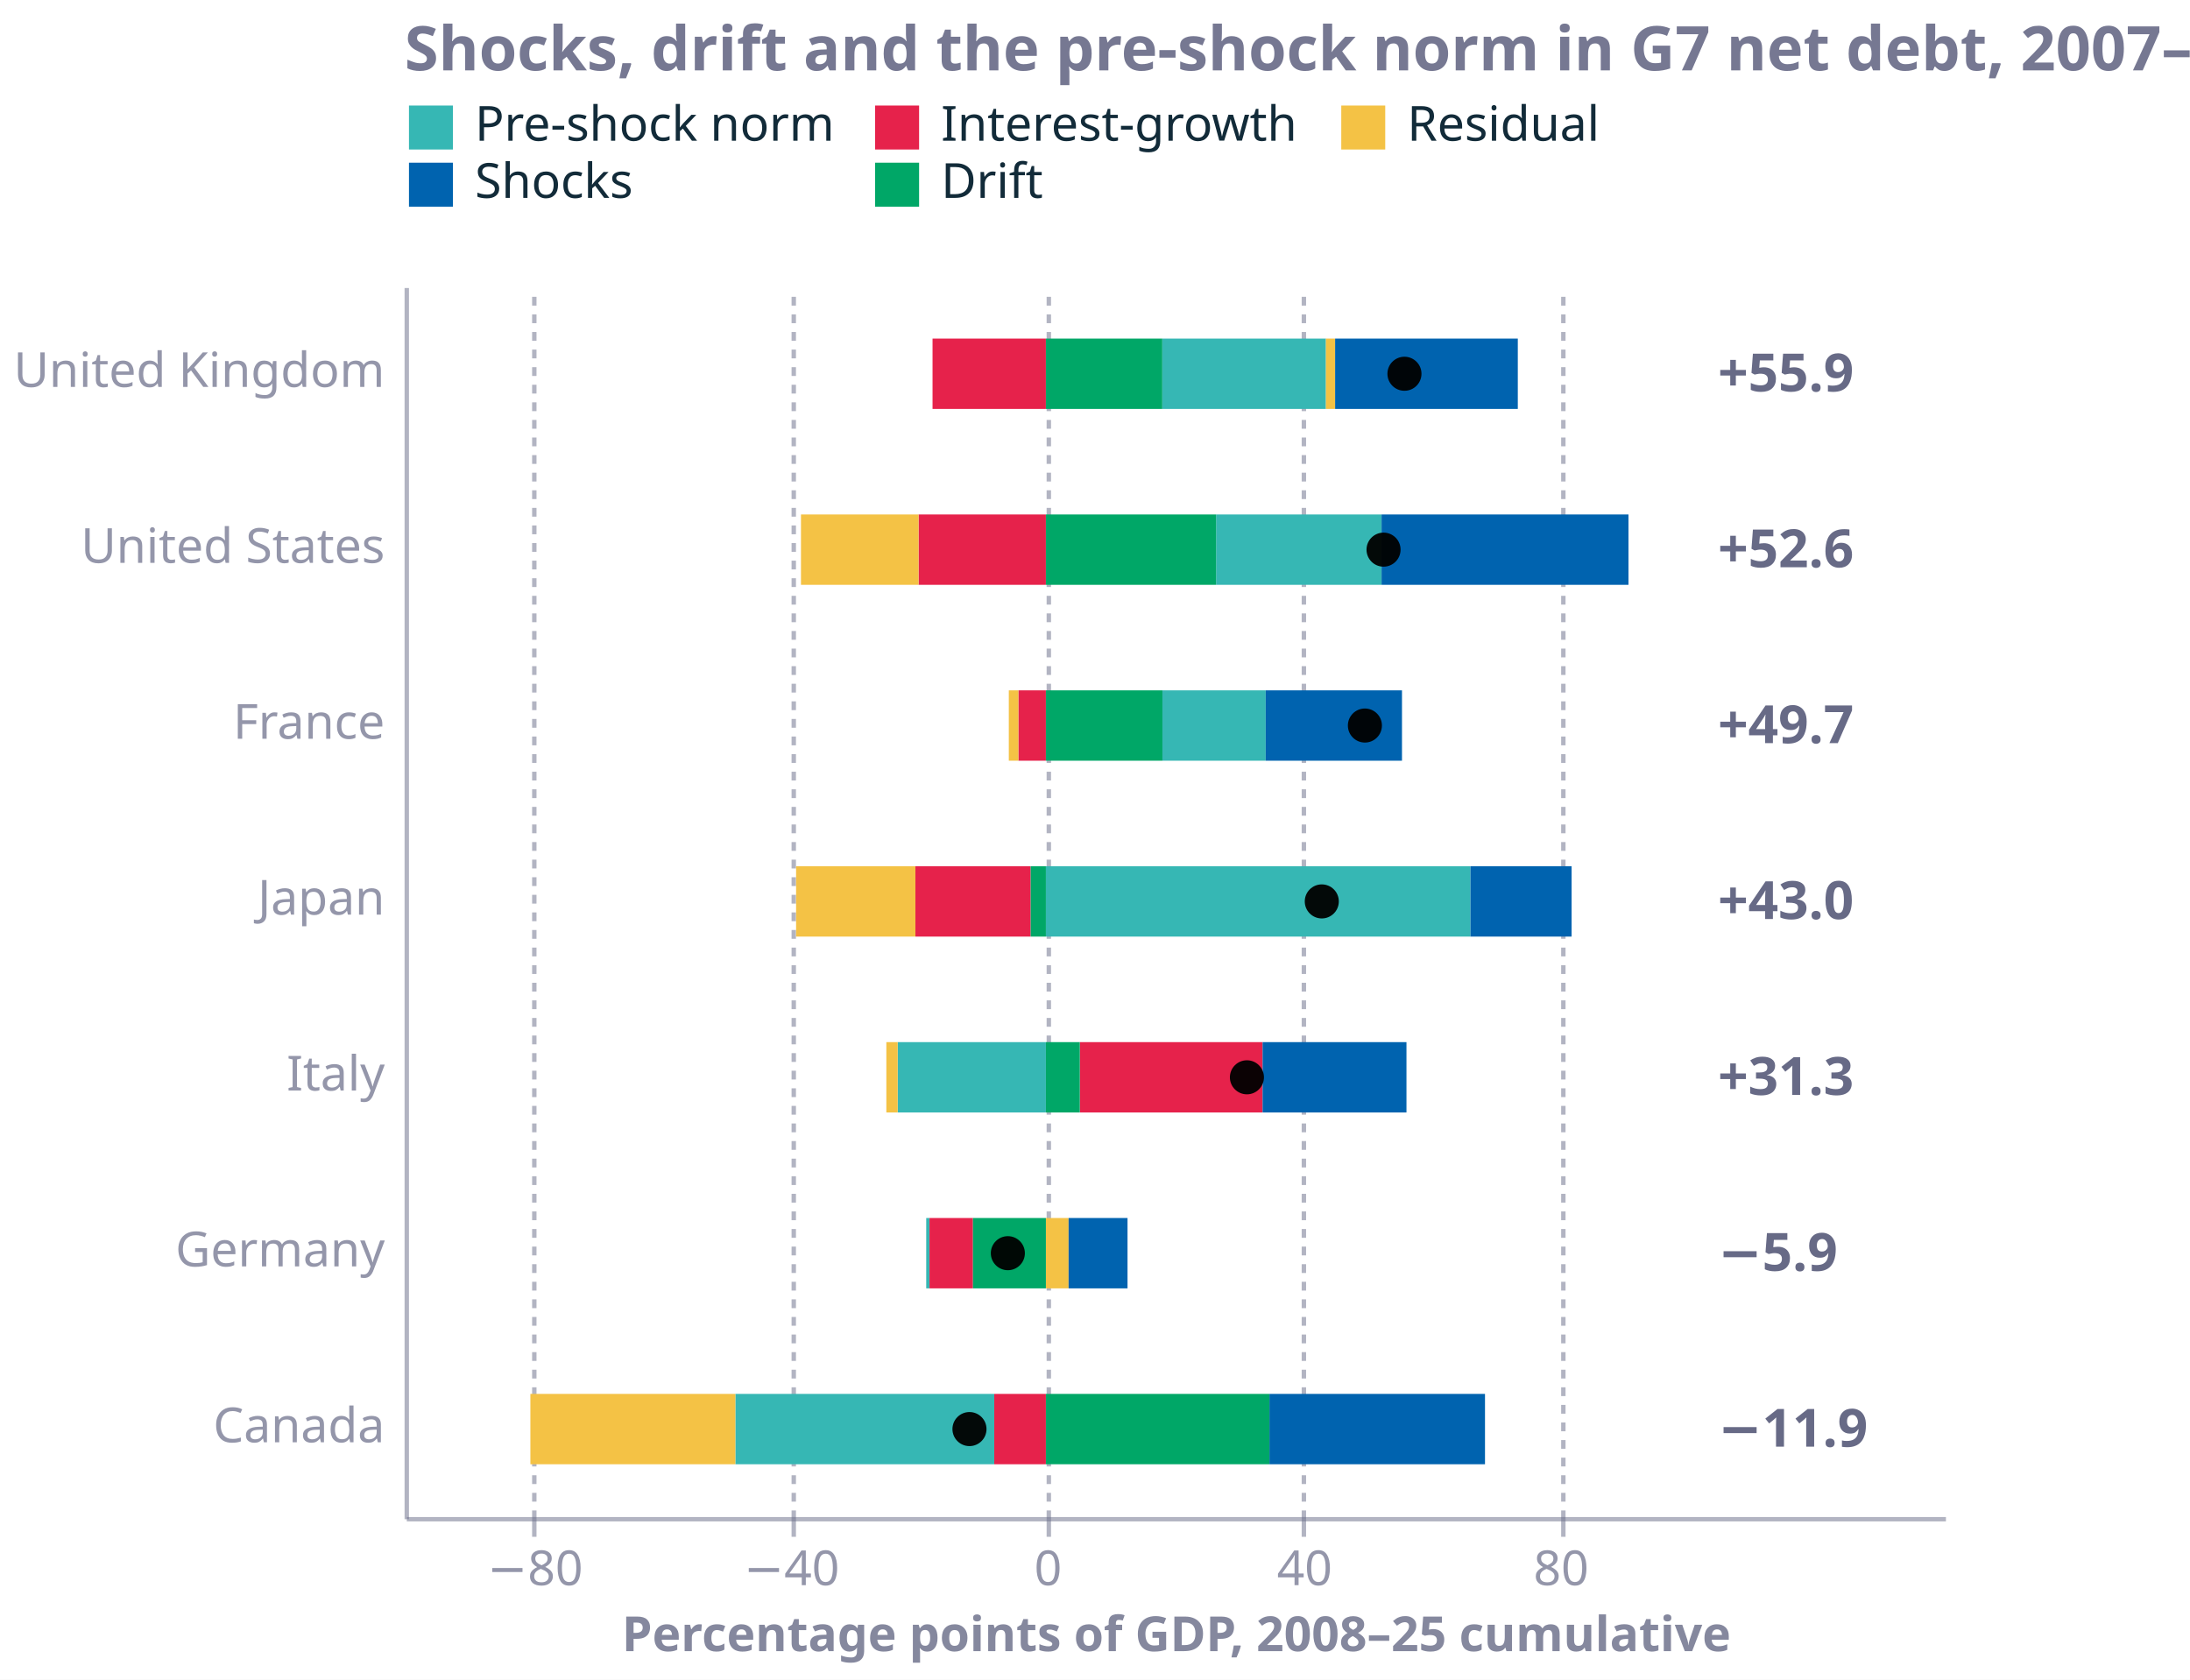
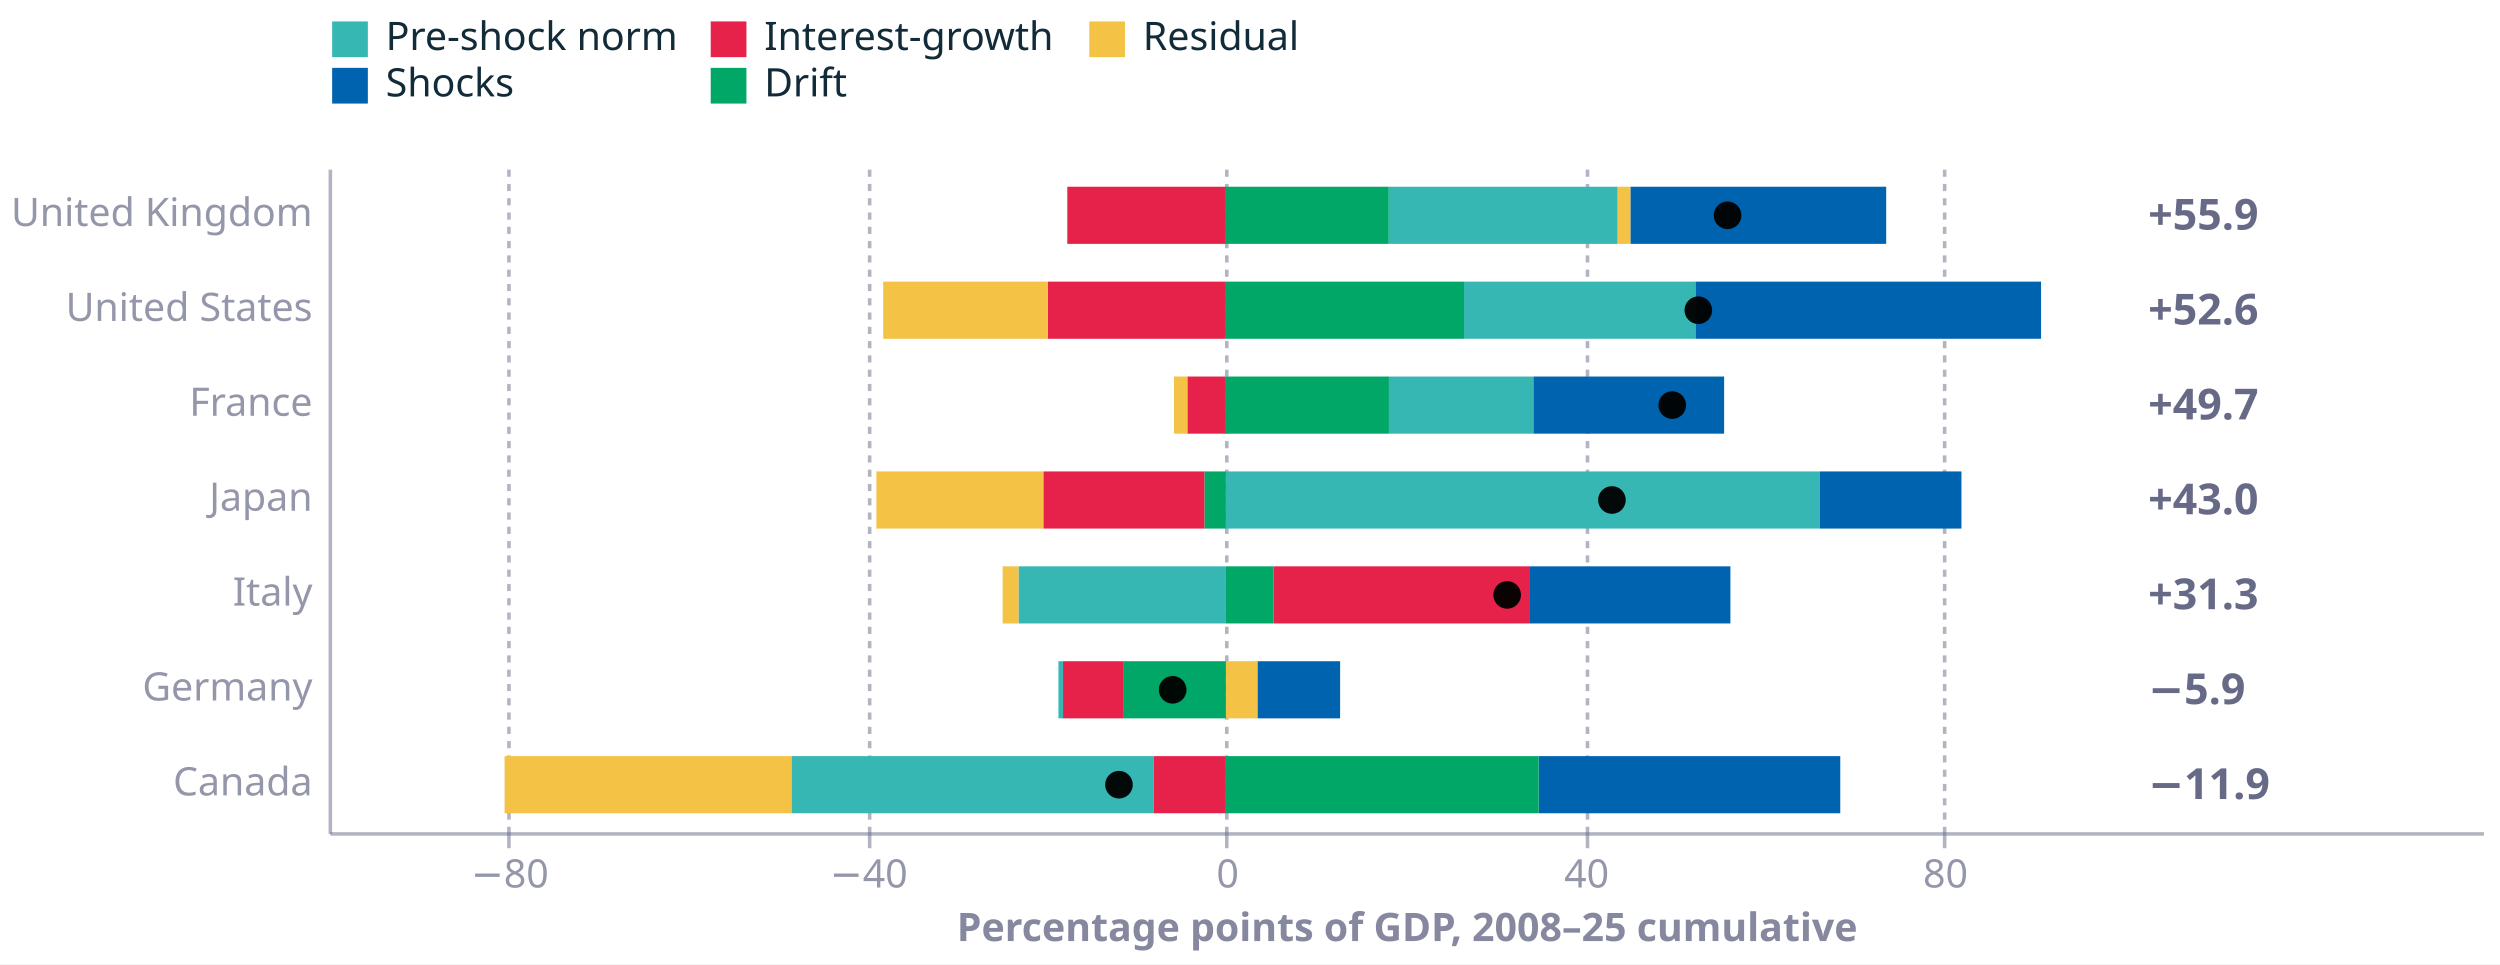
- <svg xmlns="http://www.w3.org/2000/svg" version="1.1" class="marks" width="498" height="382" viewBox="0 0 498 382">
-   <rect width="498" height="382" fill="white" />
-   <g fill="none" stroke-miterlimit="10" transform="translate(92,65)">
+ <svg xmlns="http://www.w3.org/2000/svg" version="1.1" class="marks" width="700" height="270" viewBox="0 0 700 270">
+   <rect width="700" height="270" fill="white" />
+   <g fill="none" stroke-miterlimit="10" transform="translate(92,47)">
    <g class="mark-group role-frame root" role="graphics-object" aria-roledescription="group mark container">
      <g transform="translate(0,0)">
-         <path class="background" aria-hidden="true" d="M0,0h350v280h-350Z" />
+         <path class="background" aria-hidden="true" d="M0,0h603v186h-603Z" />
        <g>
          <g class="mark-group role-axis" aria-hidden="true">
-             <g transform="translate(0.5,280.5)">
+             <g transform="translate(0.5,186.5)">
              <path class="background" aria-hidden="true" d="M0,0h0v0h0Z" pointer-events="none" />
              <g>
                <g class="mark-rule role-axis-grid" pointer-events="none">
-                   <line transform="translate(29,0)" x2="0" y2="-280" stroke="#676A86" stroke-opacity="0.5" stroke-width="1" stroke-dasharray="2,2" opacity="1" />
-                   <line transform="translate(88,0)" x2="0" y2="-280" stroke="#676A86" stroke-opacity="0.5" stroke-width="1" stroke-dasharray="2,2" opacity="1" />
-                   <line transform="translate(146,0)" x2="0" y2="-280" stroke="#676A86" stroke-opacity="0.5" stroke-width="1" stroke-dasharray="2,2" opacity="1" />
-                   <line transform="translate(204,0)" x2="0" y2="-280" stroke="#676A86" stroke-opacity="0.5" stroke-width="1" stroke-dasharray="2,2" opacity="1" />
-                   <line transform="translate(263,0)" x2="0" y2="-280" stroke="#676A86" stroke-opacity="0.5" stroke-width="1" stroke-dasharray="2,2" opacity="1" />
+                   <line transform="translate(50,0)" x2="0" y2="-186" stroke="#676A86" stroke-opacity="0.5" stroke-width="1" stroke-dasharray="2,2" opacity="1" />
+                   <line transform="translate(151,0)" x2="0" y2="-186" stroke="#676A86" stroke-opacity="0.5" stroke-width="1" stroke-dasharray="2,2" opacity="1" />
+                   <line transform="translate(251,0)" x2="0" y2="-186" stroke="#676A86" stroke-opacity="0.5" stroke-width="1" stroke-dasharray="2,2" opacity="1" />
+                   <line transform="translate(352,0)" x2="0" y2="-186" stroke="#676A86" stroke-opacity="0.5" stroke-width="1" stroke-dasharray="2,2" opacity="1" />
+                   <line transform="translate(452,0)" x2="0" y2="-186" stroke="#676A86" stroke-opacity="0.5" stroke-width="1" stroke-dasharray="2,2" opacity="1" />
                </g>
              </g>
              <path class="foreground" aria-hidden="true" d="" pointer-events="none" display="none" />
            </g>
          </g>
          <g class="mark-group role-axis" role="graphics-symbol" aria-roledescription="axis" aria-label="X-axis titled 'Percentage points of GDP, 2008–25 cumulative' for a linear scale with values from −100 to 140">
-             <g transform="translate(0.5,280.5)">
+             <g transform="translate(0.5,186.5)">
              <path class="background" aria-hidden="true" d="M0,0h0v0h0Z" pointer-events="none" />
              <g>
                <g class="mark-rule role-axis-tick" pointer-events="none">
-                   <line transform="translate(29,0)" x2="0" y2="4" stroke="#676A86" stroke-opacity="0.5" stroke-width="1" opacity="1" />
-                   <line transform="translate(88,0)" x2="0" y2="4" stroke="#676A86" stroke-opacity="0.5" stroke-width="1" opacity="1" />
-                   <line transform="translate(146,0)" x2="0" y2="4" stroke="#676A86" stroke-opacity="0.5" stroke-width="1" opacity="1" />
-                   <line transform="translate(204,0)" x2="0" y2="4" stroke="#676A86" stroke-opacity="0.5" stroke-width="1" opacity="1" />
-                   <line transform="translate(263,0)" x2="0" y2="4" stroke="#676A86" stroke-opacity="0.5" stroke-width="1" opacity="1" />
+                   <line transform="translate(50,0)" x2="0" y2="4" stroke="#676A86" stroke-opacity="0.5" stroke-width="1" opacity="1" />
+                   <line transform="translate(151,0)" x2="0" y2="4" stroke="#676A86" stroke-opacity="0.5" stroke-width="1" opacity="1" />
+                   <line transform="translate(251,0)" x2="0" y2="4" stroke="#676A86" stroke-opacity="0.5" stroke-width="1" opacity="1" />
+                   <line transform="translate(352,0)" x2="0" y2="4" stroke="#676A86" stroke-opacity="0.5" stroke-width="1" opacity="1" />
+                   <line transform="translate(452,0)" x2="0" y2="4" stroke="#676A86" stroke-opacity="0.5" stroke-width="1" opacity="1" />
                </g>
                <g class="mark-text role-axis-label" pointer-events="none">
-                   <text text-anchor="middle" transform="translate(29.16667,15)" font-family="Circular Std" font-size="11px" fill="#676A86" fill-opacity="0.7" opacity="1">−80</text>
-                   <text text-anchor="middle" transform="translate(87.5,15)" font-family="Circular Std" font-size="11px" fill="#676A86" fill-opacity="0.7" opacity="1">−40</text>
-                   <text text-anchor="middle" transform="translate(145.8333,15)" font-family="Circular Std" font-size="11px" fill="#676A86" fill-opacity="0.7" opacity="1">0</text>
-                   <text text-anchor="middle" transform="translate(204.1667,15)" font-family="Circular Std" font-size="11px" fill="#676A86" fill-opacity="0.7" opacity="1">40</text>
-                   <text text-anchor="middle" transform="translate(262.5,15)" font-family="Circular Std" font-size="11px" fill="#676A86" fill-opacity="0.7" opacity="1">80</text>
+                   <text text-anchor="middle" transform="translate(50.25,15)" font-family="Circular Std" font-size="11px" fill="#676A86" fill-opacity="0.7" opacity="1">−80</text>
+                   <text text-anchor="middle" transform="translate(150.75,15)" font-family="Circular Std" font-size="11px" fill="#676A86" fill-opacity="0.7" opacity="1">−40</text>
+                   <text text-anchor="middle" transform="translate(251.25,15)" font-family="Circular Std" font-size="11px" fill="#676A86" fill-opacity="0.7" opacity="1">0</text>
+                   <text text-anchor="middle" transform="translate(351.75,15)" font-family="Circular Std" font-size="11px" fill="#676A86" fill-opacity="0.7" opacity="1">40</text>
+                   <text text-anchor="middle" transform="translate(452.25,15)" font-family="Circular Std" font-size="11px" fill="#676A86" fill-opacity="0.7" opacity="1">80</text>
                </g>
                <g class="mark-rule role-axis-domain" pointer-events="none">
-                   <line transform="translate(0,0)" x2="350" y2="0" stroke="#676A86" stroke-opacity="0.5" stroke-width="1" opacity="1" />
+                   <line transform="translate(0,0)" x2="603" y2="0" stroke="#676A86" stroke-opacity="0.5" stroke-width="1" opacity="1" />
                </g>
                <g class="mark-text role-axis-title" pointer-events="none">
-                   <text text-anchor="middle" transform="translate(175,30)" font-family="Circular Std" font-size="11px" font-weight="bold" fill="#676A86" fill-opacity="0.8" opacity="1">Percentage points of GDP, 2008–25 cumulative</text>
+                   <text text-anchor="middle" transform="translate(301.5,30)" font-family="Circular Std" font-size="11px" font-weight="bold" fill="#676A86" fill-opacity="0.8" opacity="1">Percentage points of GDP, 2008–25 cumulative</text>
                </g>
              </g>
              <path class="foreground" aria-hidden="true" d="" pointer-events="none" display="none" />
            </g>
          </g>
          <g class="mark-group role-axis" role="graphics-symbol" aria-roledescription="axis" aria-label="Y-axis for a discrete scale with 7 values: United Kingdom, United States, France, Japan, Italy, Germany, Canada">
            <g transform="translate(0.5,0.5)">
              <path class="background" aria-hidden="true" d="M0,0h0v0h0Z" pointer-events="none" />
              <g>
                <g class="mark-text role-axis-label" pointer-events="none">
-                   <text text-anchor="end" transform="translate(-5,22.5)" font-family="Circular Std" font-size="11px" fill="#676A86" fill-opacity="0.7" opacity="1">United Kingdom</text>
-                   <text text-anchor="end" transform="translate(-5,62.5)" font-family="Circular Std" font-size="11px" fill="#676A86" fill-opacity="0.7" opacity="1">United States</text>
-                   <text text-anchor="end" transform="translate(-5,102.5)" font-family="Circular Std" font-size="11px" fill="#676A86" fill-opacity="0.7" opacity="1">France</text>
-                   <text text-anchor="end" transform="translate(-5,142.5)" font-family="Circular Std" font-size="11px" fill="#676A86" fill-opacity="0.7" opacity="1">Japan</text>
-                   <text text-anchor="end" transform="translate(-5,182.5)" font-family="Circular Std" font-size="11px" fill="#676A86" fill-opacity="0.7" opacity="1">Italy</text>
-                   <text text-anchor="end" transform="translate(-5,222.5)" font-family="Circular Std" font-size="11px" fill="#676A86" fill-opacity="0.7" opacity="1">Germany</text>
-                   <text text-anchor="end" transform="translate(-5,262.5)" font-family="Circular Std" font-size="11px" fill="#676A86" fill-opacity="0.7" opacity="1">Canada</text>
+                   <text text-anchor="end" transform="translate(-5,15.78571)" font-family="Circular Std" font-size="11px" fill="#676A86" fill-opacity="0.7" opacity="1">United Kingdom</text>
+                   <text text-anchor="end" transform="translate(-5,42.35714)" font-family="Circular Std" font-size="11px" fill="#676A86" fill-opacity="0.7" opacity="1">United States</text>
+                   <text text-anchor="end" transform="translate(-5,68.92857)" font-family="Circular Std" font-size="11px" fill="#676A86" fill-opacity="0.7" opacity="1">France</text>
+                   <text text-anchor="end" transform="translate(-5,95.5)" font-family="Circular Std" font-size="11px" fill="#676A86" fill-opacity="0.7" opacity="1">Japan</text>
+                   <text text-anchor="end" transform="translate(-5,122.0714)" font-family="Circular Std" font-size="11px" fill="#676A86" fill-opacity="0.7" opacity="1">Italy</text>
+                   <text text-anchor="end" transform="translate(-5,148.6429)" font-family="Circular Std" font-size="11px" fill="#676A86" fill-opacity="0.7" opacity="1">Germany</text>
+                   <text text-anchor="end" transform="translate(-5,175.2143)" font-family="Circular Std" font-size="11px" fill="#676A86" fill-opacity="0.7" opacity="1">Canada</text>
                </g>
                <g class="mark-rule role-axis-domain" pointer-events="none">
-                   <line transform="translate(0,0)" x2="0" y2="280" stroke="#676A86" stroke-opacity="0.5" stroke-width="1" opacity="1" />
+                   <line transform="translate(0,0)" x2="0" y2="186" stroke="#676A86" stroke-opacity="0.5" stroke-width="1" opacity="1" />
                </g>
              </g>
              <path class="foreground" aria-hidden="true" d="" pointer-events="none" display="none" />
            </g>
          </g>
          <g class="mark-rect role-mark layer_0_marks" role="graphics-object" aria-roledescription="rect mark container">
-             <path aria-label="Percentage points of GDP, 2008–25 cumulative: −40.3704; country: Canada; driver: Pre-shock norm" role="graphics-symbol" aria-roledescription="bar" d="M75.217,252h58.873v16h-58.873Z" fill="#36B7B4" />
-             <path aria-label="Percentage points of GDP, 2008–25 cumulative: 16.1064; country: France; driver: Pre-shock norm" role="graphics-symbol" aria-roledescription="bar" d="M172.332,92h23.488v16h-23.488Z" fill="#36B7B4" />
-             <path aria-label="Percentage points of GDP, 2008–25 cumulative: −0.5112; country: Germany; driver: Pre-shock norm" role="graphics-symbol" aria-roledescription="bar" d="M118.619,212h0.745v16h-0.745Z" fill="#36B7B4" />
-             <path aria-label="Percentage points of GDP, 2008–25 cumulative: −23.112; country: Italy; driver: Pre-shock norm" role="graphics-symbol" aria-roledescription="bar" d="M112.128,172h33.705v16h-33.705Z" fill="#36B7B4" />
-             <path aria-label="Percentage points of GDP, 2008–25 cumulative: 66.204; country: Japan; driver: Pre-shock norm" role="graphics-symbol" aria-roledescription="bar" d="M145.833,132h96.547v16h-96.547Z" fill="#36B7B4" />
-             <path aria-label="Percentage points of GDP, 2008–25 cumulative: 25.5168; country: United Kingdom; driver: Pre-shock norm" role="graphics-symbol" aria-roledescription="bar" d="M172.299,12h37.212v16h-37.212Z" fill="#36B7B4" />
-             <path aria-label="Percentage points of GDP, 2008–25 cumulative: 25.8048; country: United States; driver: Pre-shock norm" role="graphics-symbol" aria-roledescription="bar" d="M184.533,52h37.632v16h-37.632Z" fill="#36B7B4" />
-             <path aria-label="Percentage points of GDP, 2008–25 cumulative: −8.05195648384; country: Canada; driver: Interest-growth" role="graphics-symbol" aria-roledescription="bar" d="M134.091,252h11.742v16h-11.742Z" fill="#E6224B" />
-             <path aria-label="Percentage points of GDP, 2008–25 cumulative: −4.29372681585; country: France; driver: Interest-growth" role="graphics-symbol" aria-roledescription="bar" d="M139.572,92h6.262v16h-6.262Z" fill="#E6224B" />
-             <path aria-label="Percentage points of GDP, 2008–25 cumulative: −6.77880850905; country: Germany; driver: Interest-growth" role="graphics-symbol" aria-roledescription="bar" d="M119.365,212h9.886v16h-9.886Z" fill="#E6224B" />
-             <path aria-label="Percentage points of GDP, 2008–25 cumulative: 28.5063942882; country: Italy; driver: Interest-growth" role="graphics-symbol" aria-roledescription="bar" d="M153.544,172h41.572v16h-41.572Z" fill="#E6224B" />
-             <path aria-label="Percentage points of GDP, 2008–25 cumulative: −17.974579339; country: Japan; driver: Interest-growth" role="graphics-symbol" aria-roledescription="bar" d="M116.164,132h26.213v16h-26.213Z" fill="#E6224B" />
-             <path aria-label="Percentage points of GDP, 2008–25 cumulative: −17.674859491; country: United Kingdom; driver: Interest-growth" role="graphics-symbol" aria-roledescription="bar" d="M120.057,12h25.776v16h-25.776Z" fill="#E6224B" />
-             <path aria-label="Percentage points of GDP, 2008–25 cumulative: −19.8544005963; country: United States; driver: Interest-growth" role="graphics-symbol" aria-roledescription="bar" d="M116.879,52h28.954v16h-28.954Z" fill="#E6224B" />
-             <path aria-label="Percentage points of GDP, 2008–25 cumulative: −31.9620435162; country: Canada; driver: Residual" role="graphics-symbol" aria-roledescription="bar" d="M28.606,252h46.611v16h-46.611Z" fill="#F4C245" />
-             <path aria-label="Percentage points of GDP, 2008–25 cumulative: −1.48827318415; country: France; driver: Residual" role="graphics-symbol" aria-roledescription="bar" d="M137.401,92h2.17v16h-2.17Z" fill="#F4C245" />
-             <path aria-label="Percentage points of GDP, 2008–25 cumulative: 3.54180850905; country: Germany; driver: Residual" role="graphics-symbol" aria-roledescription="bar" d="M145.833,212h5.165v16h-5.165Z" fill="#F4C245" />
-             <path aria-label="Percentage points of GDP, 2008–25 cumulative: −1.7663942882; country: Italy; driver: Residual" role="graphics-symbol" aria-roledescription="bar" d="M109.552,172h2.576v16h-2.576Z" fill="#F4C245" />
-             <path aria-label="Percentage points of GDP, 2008–25 cumulative: −18.607420661; country: Japan; driver: Residual" role="graphics-symbol" aria-roledescription="bar" d="M89.028,132h27.136v16h-27.136Z" fill="#F4C245" />
-             <path aria-label="Percentage points of GDP, 2008–25 cumulative: 1.43485949097; country: United Kingdom; driver: Residual" role="graphics-symbol" aria-roledescription="bar" d="M209.511,12h2.093v16h-2.093Z" fill="#F4C245" />
-             <path aria-label="Percentage points of GDP, 2008–25 cumulative: −18.3375994037; country: United States; driver: Residual" role="graphics-symbol" aria-roledescription="bar" d="M90.137,52h26.742v16h-26.742Z" fill="#F4C245" />
-             <path aria-label="Percentage points of GDP, 2008–25 cumulative: 33.6148; country: Canada; driver: Shocks" role="graphics-symbol" aria-roledescription="bar" d="M196.661,252h49.022v16h-49.022Z" fill="#0063AF" />
-             <path aria-label="Percentage points of GDP, 2008–25 cumulative: 21.2482; country: France; driver: Shocks" role="graphics-symbol" aria-roledescription="bar" d="M195.82,92h30.987v16h-30.987Z" fill="#0063AF" />
-             <path aria-label="Percentage points of GDP, 2008–25 cumulative: 9.1874; country: Germany; driver: Shocks" role="graphics-symbol" aria-roledescription="bar" d="M150.998,212h13.398v16h-13.398Z" fill="#0063AF" />
-             <path aria-label="Percentage points of GDP, 2008–25 cumulative: 22.431; country: Italy; driver: Shocks" role="graphics-symbol" aria-roledescription="bar" d="M195.115,172h32.712v16h-32.712Z" fill="#0063AF" />
-             <path aria-label="Percentage points of GDP, 2008–25 cumulative: 15.769; country: Japan; driver: Shocks" role="graphics-symbol" aria-roledescription="bar" d="M242.381,132h22.996v16h-22.996Z" fill="#0063AF" />
-             <path aria-label="Percentage points of GDP, 2008–25 cumulative: 28.4854; country: United Kingdom; driver: Shocks" role="graphics-symbol" aria-roledescription="bar" d="M211.603,12h41.541v16h-41.541Z" fill="#0063AF" />
-             <path aria-label="Percentage points of GDP, 2008–25 cumulative: 38.5004; country: United States; driver: Shocks" role="graphics-symbol" aria-roledescription="bar" d="M222.165,52h56.146v16h-56.146Z" fill="#0063AF" />
-             <path aria-label="Percentage points of GDP, 2008–25 cumulative: 34.8536; country: Canada; driver: Drift" role="graphics-symbol" aria-roledescription="bar" d="M145.833,252h50.828v16h-50.828Z" fill="#00A767" />
-             <path aria-label="Percentage points of GDP, 2008–25 cumulative: 18.1704; country: France; driver: Drift" role="graphics-symbol" aria-roledescription="bar" d="M145.833,92h26.499v16h-26.499Z" fill="#00A767" />
-             <path aria-label="Percentage points of GDP, 2008–25 cumulative: −11.3712; country: Germany; driver: Drift" role="graphics-symbol" aria-roledescription="bar" d="M129.25,212h16.583v16h-16.583Z" fill="#00A767" />
-             <path aria-label="Percentage points of GDP, 2008–25 cumulative: 5.287; country: Italy; driver: Drift" role="graphics-symbol" aria-roledescription="bar" d="M145.833,172h7.71v16h-7.71Z" fill="#00A767" />
-             <path aria-label="Percentage points of GDP, 2008–25 cumulative: −2.37; country: Japan; driver: Drift" role="graphics-symbol" aria-roledescription="bar" d="M142.377,132h3.456v16h-3.456Z" fill="#00A767" />
-             <path aria-label="Percentage points of GDP, 2008–25 cumulative: 18.1478; country: United Kingdom; driver: Drift" role="graphics-symbol" aria-roledescription="bar" d="M145.833,12h26.466v16h-26.466Z" fill="#00A767" />
-             <path aria-label="Percentage points of GDP, 2008–25 cumulative: 26.5368; country: United States; driver: Drift" role="graphics-symbol" aria-roledescription="bar" d="M145.833,52h38.7v16h-38.7Z" fill="#00A767" />
+             <path aria-label="Percentage points of GDP, 2008–25 cumulative: −40.3704; country: Canada; driver: Pre-shock norm" role="graphics-symbol" aria-roledescription="bar" d="M129.589,164.714h101.431v16h-101.431Z" fill="#36B7B4" />
+             <path aria-label="Percentage points of GDP, 2008–25 cumulative: 16.1064; country: France; driver: Pre-shock norm" role="graphics-symbol" aria-roledescription="bar" d="M296.903,58.429h40.467v16h-40.467Z" fill="#36B7B4" />
+             <path aria-label="Percentage points of GDP, 2008–25 cumulative: −0.5112; country: Germany; driver: Pre-shock norm" role="graphics-symbol" aria-roledescription="bar" d="M204.364,138.143h1.284v16h-1.284Z" fill="#36B7B4" />
+             <path aria-label="Percentage points of GDP, 2008–25 cumulative: −23.112; country: Italy; driver: Pre-shock norm" role="graphics-symbol" aria-roledescription="bar" d="M193.181,111.571h58.069v16h-58.069Z" fill="#36B7B4" />
+             <path aria-label="Percentage points of GDP, 2008–25 cumulative: 66.204; country: Japan; driver: Pre-shock norm" role="graphics-symbol" aria-roledescription="bar" d="M251.25,85h166.338v16h-166.338Z" fill="#36B7B4" />
+             <path aria-label="Percentage points of GDP, 2008–25 cumulative: 25.5168; country: United Kingdom; driver: Pre-shock norm" role="graphics-symbol" aria-roledescription="bar" d="M296.846,5.286h64.111v16h-64.111Z" fill="#36B7B4" />
+             <path aria-label="Percentage points of GDP, 2008–25 cumulative: 25.8048; country: United States; driver: Pre-shock norm" role="graphics-symbol" aria-roledescription="bar" d="M317.924,31.857h64.835v16h-64.835Z" fill="#36B7B4" />
+             <path aria-label="Percentage points of GDP, 2008–25 cumulative: −8.05195648384; country: Canada; driver: Interest-growth" role="graphics-symbol" aria-roledescription="bar" d="M231.019,164.714h20.231v16h-20.231Z" fill="#E6224B" />
+             <path aria-label="Percentage points of GDP, 2008–25 cumulative: −4.29372681585; country: France; driver: Interest-growth" role="graphics-symbol" aria-roledescription="bar" d="M240.462,58.429h10.788v16h-10.788Z" fill="#E6224B" />
+             <path aria-label="Percentage points of GDP, 2008–25 cumulative: −6.77880850905; country: Germany; driver: Interest-growth" role="graphics-symbol" aria-roledescription="bar" d="M205.648,138.143h17.032v16h-17.032Z" fill="#E6224B" />
+             <path aria-label="Percentage points of GDP, 2008–25 cumulative: 28.5063942882; country: Italy; driver: Interest-growth" role="graphics-symbol" aria-roledescription="bar" d="M264.534,111.571h71.622v16h-71.622Z" fill="#E6224B" />
+             <path aria-label="Percentage points of GDP, 2008–25 cumulative: −17.974579339; country: Japan; driver: Interest-growth" role="graphics-symbol" aria-roledescription="bar" d="M200.134,85h45.161v16h-45.161Z" fill="#E6224B" />
+             <path aria-label="Percentage points of GDP, 2008–25 cumulative: −17.674859491; country: United Kingdom; driver: Interest-growth" role="graphics-symbol" aria-roledescription="bar" d="M206.842,5.286h44.408v16h-44.408Z" fill="#E6224B" />
+             <path aria-label="Percentage points of GDP, 2008–25 cumulative: −19.8544005963; country: United States; driver: Interest-growth" role="graphics-symbol" aria-roledescription="bar" d="M201.366,31.857h49.884v16h-49.884Z" fill="#E6224B" />
+             <path aria-label="Percentage points of GDP, 2008–25 cumulative: −31.9620435162; country: Canada; driver: Residual" role="graphics-symbol" aria-roledescription="bar" d="M49.284,164.714h80.305v16h-80.305Z" fill="#F4C245" />
+             <path aria-label="Percentage points of GDP, 2008–25 cumulative: −1.48827318415; country: France; driver: Residual" role="graphics-symbol" aria-roledescription="bar" d="M236.723,58.429h3.739v16h-3.739Z" fill="#F4C245" />
+             <path aria-label="Percentage points of GDP, 2008–25 cumulative: 3.54180850905; country: Germany; driver: Residual" role="graphics-symbol" aria-roledescription="bar" d="M251.25,138.143h8.899v16h-8.899Z" fill="#F4C245" />
+             <path aria-label="Percentage points of GDP, 2008–25 cumulative: −1.7663942882; country: Italy; driver: Residual" role="graphics-symbol" aria-roledescription="bar" d="M188.743,111.571h4.438v16h-4.438Z" fill="#F4C245" />
+             <path aria-label="Percentage points of GDP, 2008–25 cumulative: −18.607420661; country: Japan; driver: Residual" role="graphics-symbol" aria-roledescription="bar" d="M153.383,85h46.751v16h-46.751Z" fill="#F4C245" />
+             <path aria-label="Percentage points of GDP, 2008–25 cumulative: 1.43485949097; country: United Kingdom; driver: Residual" role="graphics-symbol" aria-roledescription="bar" d="M360.957,5.286h3.605v16h-3.605Z" fill="#F4C245" />
+             <path aria-label="Percentage points of GDP, 2008–25 cumulative: −18.3375994037; country: United States; driver: Residual" role="graphics-symbol" aria-roledescription="bar" d="M155.293,31.857h46.073v16h-46.073Z" fill="#F4C245" />
+             <path aria-label="Percentage points of GDP, 2008–25 cumulative: 33.6148; country: Canada; driver: Shocks" role="graphics-symbol" aria-roledescription="bar" d="M338.82,164.714h84.457v16h-84.457Z" fill="#0063AF" />
+             <path aria-label="Percentage points of GDP, 2008–25 cumulative: 21.2482; country: France; driver: Shocks" role="graphics-symbol" aria-roledescription="bar" d="M337.37,58.429h53.386v16h-53.386Z" fill="#0063AF" />
+             <path aria-label="Percentage points of GDP, 2008–25 cumulative: 9.1874; country: Germany; driver: Shocks" role="graphics-symbol" aria-roledescription="bar" d="M260.149,138.143h23.083v16h-23.083Z" fill="#0063AF" />
+             <path aria-label="Percentage points of GDP, 2008–25 cumulative: 22.431; country: Italy; driver: Shocks" role="graphics-symbol" aria-roledescription="bar" d="M336.156,111.571h56.358v16h-56.358Z" fill="#0063AF" />
+             <path aria-label="Percentage points of GDP, 2008–25 cumulative: 15.769; country: Japan; driver: Shocks" role="graphics-symbol" aria-roledescription="bar" d="M417.588,85h39.62v16h-39.62Z" fill="#0063AF" />
+             <path aria-label="Percentage points of GDP, 2008–25 cumulative: 28.4854; country: United Kingdom; driver: Shocks" role="graphics-symbol" aria-roledescription="bar" d="M364.562,5.286h71.57v16h-71.57Z" fill="#0063AF" />
+             <path aria-label="Percentage points of GDP, 2008–25 cumulative: 38.5004; country: United States; driver: Shocks" role="graphics-symbol" aria-roledescription="bar" d="M382.758,31.857h96.732v16h-96.732Z" fill="#0063AF" />
+             <path aria-label="Percentage points of GDP, 2008–25 cumulative: 34.8536; country: Canada; driver: Drift" role="graphics-symbol" aria-roledescription="bar" d="M251.25,164.714h87.57v16h-87.57Z" fill="#00A767" />
+             <path aria-label="Percentage points of GDP, 2008–25 cumulative: 18.1704; country: France; driver: Drift" role="graphics-symbol" aria-roledescription="bar" d="M251.25,58.429h45.653v16h-45.653Z" fill="#00A767" />
+             <path aria-label="Percentage points of GDP, 2008–25 cumulative: −11.3712; country: Germany; driver: Drift" role="graphics-symbol" aria-roledescription="bar" d="M222.68,138.143h28.57v16h-28.57Z" fill="#00A767" />
+             <path aria-label="Percentage points of GDP, 2008–25 cumulative: 5.287; country: Italy; driver: Drift" role="graphics-symbol" aria-roledescription="bar" d="M251.25,111.571h13.284v16h-13.284Z" fill="#00A767" />
+             <path aria-label="Percentage points of GDP, 2008–25 cumulative: −2.37; country: Japan; driver: Drift" role="graphics-symbol" aria-roledescription="bar" d="M245.295,85h5.955v16h-5.955Z" fill="#00A767" />
+             <path aria-label="Percentage points of GDP, 2008–25 cumulative: 18.1478; country: United Kingdom; driver: Drift" role="graphics-symbol" aria-roledescription="bar" d="M251.25,5.286h45.596v16h-45.596Z" fill="#00A767" />
+             <path aria-label="Percentage points of GDP, 2008–25 cumulative: 26.5368; country: United States; driver: Drift" role="graphics-symbol" aria-roledescription="bar" d="M251.25,31.857h66.674v16h-66.674Z" fill="#00A767" />
          </g>
          <g class="mark-symbol role-mark layer_1_marks" role="graphics-object" aria-roledescription="symbol mark container">
-             <path aria-label="Total: −11.916; country: Canada" role="graphics-symbol" aria-roledescription="point" transform="translate(128.4558,260)" d="M3.873,0A3.873,3.873,0,1,1,-3.873,0A3.873,3.873,0,1,1,3.873,0" fill="black" stroke-width="2" opacity="0.95" />
-             <path aria-label="Total: 49.743; country: France" role="graphics-symbol" aria-roledescription="point" transform="translate(218.3752,100)" d="M3.873,0A3.873,3.873,0,1,1,-3.873,0A3.873,3.873,0,1,1,3.873,0" fill="black" stroke-width="2" opacity="0.95" />
-             <path aria-label="Total: −5.932; country: Germany" role="graphics-symbol" aria-roledescription="point" transform="translate(137.1825,220)" d="M3.873,0A3.873,3.873,0,1,1,-3.873,0A3.873,3.873,0,1,1,3.873,0" fill="black" stroke-width="2" opacity="0.95" />
-             <path aria-label="Total: 31.346; country: Italy" role="graphics-symbol" aria-roledescription="point" transform="translate(191.5463,180)" d="M3.873,0A3.873,3.873,0,1,1,-3.873,0A3.873,3.873,0,1,1,3.873,0" fill="black" stroke-width="2" opacity="0.95" />
-             <path aria-label="Total: 43.021; country: Japan" role="graphics-symbol" aria-roledescription="point" transform="translate(208.5723,140)" d="M3.873,0A3.873,3.873,0,1,1,-3.873,0A3.873,3.873,0,1,1,3.873,0" fill="black" stroke-width="2" opacity="0.95" />
-             <path aria-label="Total: 55.91; country: United Kingdom" role="graphics-symbol" aria-roledescription="point" transform="translate(227.3688,20)" d="M3.873,0A3.873,3.873,0,1,1,-3.873,0A3.873,3.873,0,1,1,3.873,0" fill="black" stroke-width="2" opacity="0.95" />
-             <path aria-label="Total: 52.65; country: United States" role="graphics-symbol" aria-roledescription="point" transform="translate(222.6146,60)" d="M3.873,0A3.873,3.873,0,1,1,-3.873,0A3.873,3.873,0,1,1,3.873,0" fill="black" stroke-width="2" opacity="0.95" />
+             <path aria-label="Total: −11.916; country: Canada" role="graphics-symbol" aria-roledescription="point" transform="translate(221.311,172.7143)" d="M3.873,0A3.873,3.873,0,1,1,-3.873,0A3.873,3.873,0,1,1,3.873,0" fill="black" stroke-width="2" opacity="0.95" />
+             <path aria-label="Total: 49.743; country: France" role="graphics-symbol" aria-roledescription="point" transform="translate(376.2293,66.42857)" d="M3.873,0A3.873,3.873,0,1,1,-3.873,0A3.873,3.873,0,1,1,3.873,0" fill="black" stroke-width="2" opacity="0.95" />
+             <path aria-label="Total: −5.932; country: Germany" role="graphics-symbol" aria-roledescription="point" transform="translate(236.3458,146.1429)" d="M3.873,0A3.873,3.873,0,1,1,-3.873,0A3.873,3.873,0,1,1,3.873,0" fill="black" stroke-width="2" opacity="0.95" />
+             <path aria-label="Total: 31.346; country: Italy" role="graphics-symbol" aria-roledescription="point" transform="translate(330.0068,119.5714)" d="M3.873,0A3.873,3.873,0,1,1,-3.873,0A3.873,3.873,0,1,1,3.873,0" fill="black" stroke-width="2" opacity="0.95" />
+             <path aria-label="Total: 43.021; country: Japan" role="graphics-symbol" aria-roledescription="point" transform="translate(359.3403,93)" d="M3.873,0A3.873,3.873,0,1,1,-3.873,0A3.873,3.873,0,1,1,3.873,0" fill="black" stroke-width="2" opacity="0.95" />
+             <path aria-label="Total: 55.91; country: United Kingdom" role="graphics-symbol" aria-roledescription="point" transform="translate(391.7239,13.28571)" d="M3.873,0A3.873,3.873,0,1,1,-3.873,0A3.873,3.873,0,1,1,3.873,0" fill="black" stroke-width="2" opacity="0.95" />
+             <path aria-label="Total: 52.65; country: United States" role="graphics-symbol" aria-roledescription="point" transform="translate(383.5331,39.85714)" d="M3.873,0A3.873,3.873,0,1,1,-3.873,0A3.873,3.873,0,1,1,3.873,0" fill="black" stroke-width="2" opacity="0.95" />
          </g>
          <g class="mark-text role-mark layer_2_marks" role="graphics-object" aria-roledescription="text mark container">
-             <text aria-label="country: Canada; Total: −11.9" role="graphics-symbol" aria-roledescription="text mark" text-anchor="start" transform="translate(298.6667,264)" font-family="Circular Std" font-size="12px" font-weight="bold" fill="#676A86">−11.9</text>
-             <text aria-label="country: France; Total: +49.7" role="graphics-symbol" aria-roledescription="text mark" text-anchor="start" transform="translate(298.6667,104)" font-family="Circular Std" font-size="12px" font-weight="bold" fill="#676A86">+49.7</text>
-             <text aria-label="country: Germany; Total: −5.9" role="graphics-symbol" aria-roledescription="text mark" text-anchor="start" transform="translate(298.6667,224)" font-family="Circular Std" font-size="12px" font-weight="bold" fill="#676A86">−5.9</text>
-             <text aria-label="country: Italy; Total: +31.3" role="graphics-symbol" aria-roledescription="text mark" text-anchor="start" transform="translate(298.6667,184)" font-family="Circular Std" font-size="12px" font-weight="bold" fill="#676A86">+31.3</text>
-             <text aria-label="country: Japan; Total: +43.0" role="graphics-symbol" aria-roledescription="text mark" text-anchor="start" transform="translate(298.6667,144)" font-family="Circular Std" font-size="12px" font-weight="bold" fill="#676A86">+43.0</text>
-             <text aria-label="country: United Kingdom; Total: +55.9" role="graphics-symbol" aria-roledescription="text mark" text-anchor="start" transform="translate(298.6667,24)" font-family="Circular Std" font-size="12px" font-weight="bold" fill="#676A86">+55.9</text>
-             <text aria-label="country: United States; Total: +52.6" role="graphics-symbol" aria-roledescription="text mark" text-anchor="start" transform="translate(298.6667,64)" font-family="Circular Std" font-size="12px" font-weight="bold" fill="#676A86">+52.6</text>
+             <text aria-label="country: Canada; Total: −11.9" role="graphics-symbol" aria-roledescription="text mark" text-anchor="start" transform="translate(509.5,176.7143)" font-family="Circular Std" font-size="12px" font-weight="bold" fill="#676A86">−11.9</text>
+             <text aria-label="country: France; Total: +49.7" role="graphics-symbol" aria-roledescription="text mark" text-anchor="start" transform="translate(509.5,70.42857)" font-family="Circular Std" font-size="12px" font-weight="bold" fill="#676A86">+49.7</text>
+             <text aria-label="country: Germany; Total: −5.9" role="graphics-symbol" aria-roledescription="text mark" text-anchor="start" transform="translate(509.5,150.1429)" font-family="Circular Std" font-size="12px" font-weight="bold" fill="#676A86">−5.9</text>
+             <text aria-label="country: Italy; Total: +31.3" role="graphics-symbol" aria-roledescription="text mark" text-anchor="start" transform="translate(509.5,123.5714)" font-family="Circular Std" font-size="12px" font-weight="bold" fill="#676A86">+31.3</text>
+             <text aria-label="country: Japan; Total: +43.0" role="graphics-symbol" aria-roledescription="text mark" text-anchor="start" transform="translate(509.5,97)" font-family="Circular Std" font-size="12px" font-weight="bold" fill="#676A86">+43.0</text>
+             <text aria-label="country: United Kingdom; Total: +55.9" role="graphics-symbol" aria-roledescription="text mark" text-anchor="start" transform="translate(509.5,17.28571)" font-family="Circular Std" font-size="12px" font-weight="bold" fill="#676A86">+55.9</text>
+             <text aria-label="country: United States; Total: +52.6" role="graphics-symbol" aria-roledescription="text mark" text-anchor="start" transform="translate(509.5,43.85714)" font-family="Circular Std" font-size="12px" font-weight="bold" fill="#676A86">+52.6</text>
          </g>
          <g class="mark-group role-legend" role="graphics-symbol" aria-roledescription="legend" aria-label="Symbol legend for fill color with 5 values: Pre-shock norm, Interest-growth, Residual, Shocks, Drift">
            <g transform="translate(0,-42)">
              <path class="background" aria-hidden="true" d="M0,0h271v24h-271Z" pointer-events="none" />
              <g>
                <g class="mark-group role-legend-entry">
                  <g transform="translate(0,0)">
                    <path class="background" aria-hidden="true" d="M0,0h0v0h0Z" pointer-events="none" />
                    <g>
                      <g class="mark-group role-scope" role="graphics-object" aria-roledescription="group mark container">
                        <g transform="translate(0,0)">
                          <path class="background" aria-hidden="true" d="M0,0h95.607v11h-95.607Z" pointer-events="none" opacity="1" />
                          <g>
                            <g class="mark-symbol role-legend-symbol" pointer-events="none">
                              <path transform="translate(6,6)" d="M-5,-5h10v10h-10Z" fill="#36B7B4" stroke-width="1.5" opacity="1" />
                            </g>
                            <g class="mark-text role-legend-label" pointer-events="none">
                              <text text-anchor="start" transform="translate(16,9)" font-family="Circular Std" font-size="11px" fill="#122b39" opacity="1">Pre-shock norm</text>
                            </g>
                          </g>
                          <path class="foreground" aria-hidden="true" d="" pointer-events="none" display="none" />
                        </g>
                        <g transform="translate(106,0)">
                          <path class="background" aria-hidden="true" d="M0,0h95.046v11h-95.046Z" pointer-events="none" opacity="1" />
                          <g>
                            <g class="mark-symbol role-legend-symbol" pointer-events="none">
                              <path transform="translate(6,6)" d="M-5,-5h10v10h-10Z" fill="#E6224B" stroke-width="1.5" opacity="1" />
                            </g>
                            <g class="mark-text role-legend-label" pointer-events="none">
                              <text text-anchor="start" transform="translate(16,9)" font-family="Circular Std" font-size="11px" fill="#122b39" opacity="1">Interest-growth</text>
                            </g>
                          </g>
                          <path class="foreground" aria-hidden="true" d="" pointer-events="none" display="none" />
                        </g>
                        <g transform="translate(212,0)">
                          <path class="background" aria-hidden="true" d="M0,0h58.339v11h-58.339Z" pointer-events="none" opacity="1" />
                          <g>
                            <g class="mark-symbol role-legend-symbol" pointer-events="none">
                              <path transform="translate(6,6)" d="M-5,-5h10v10h-10Z" fill="#F4C245" stroke-width="1.5" opacity="1" />
                            </g>
                            <g class="mark-text role-legend-label" pointer-events="none">
                              <text text-anchor="start" transform="translate(16,9)" font-family="Circular Std" font-size="11px" fill="#122b39" opacity="1">Residual</text>
                            </g>
                          </g>
                          <path class="foreground" aria-hidden="true" d="" pointer-events="none" display="none" />
                        </g>
                        <g transform="translate(0,13)">
                          <path class="background" aria-hidden="true" d="M0,0h95.607v11h-95.607Z" pointer-events="none" opacity="1" />
                          <g>
                            <g class="mark-symbol role-legend-symbol" pointer-events="none">
                              <path transform="translate(6,6)" d="M-5,-5h10v10h-10Z" fill="#0063AF" stroke-width="1.5" opacity="1" />
                            </g>
                            <g class="mark-text role-legend-label" pointer-events="none">
                              <text text-anchor="start" transform="translate(16,9)" font-family="Circular Std" font-size="11px" fill="#122b39" opacity="1">Shocks</text>
                            </g>
                          </g>
                          <path class="foreground" aria-hidden="true" d="" pointer-events="none" display="none" />
                        </g>
                        <g transform="translate(106,13)">
                          <path class="background" aria-hidden="true" d="M0,0h95.046v11h-95.046Z" pointer-events="none" opacity="1" />
                          <g>
                            <g class="mark-symbol role-legend-symbol" pointer-events="none">
                              <path transform="translate(6,6)" d="M-5,-5h10v10h-10Z" fill="#00A767" stroke-width="1.5" opacity="1" />
                            </g>
                            <g class="mark-text role-legend-label" pointer-events="none">
                              <text text-anchor="start" transform="translate(16,9)" font-family="Circular Std" font-size="11px" fill="#122b39" opacity="1">Drift</text>
                            </g>
                          </g>
                          <path class="foreground" aria-hidden="true" d="" pointer-events="none" display="none" />
                        </g>
                      </g>
                    </g>
                    <path class="foreground" aria-hidden="true" d="" pointer-events="none" display="none" />
                  </g>
                </g>
              </g>
              <path class="foreground" aria-hidden="true" d="" pointer-events="none" display="none" />
            </g>
          </g>
-           <g class="mark-group role-title">
-             <g transform="translate(0,-60)">
-               <path class="background" aria-hidden="true" d="M0,0h0v0h0Z" pointer-events="none" />
-               <g>
-                 <g class="mark-text role-title-text" role="graphics-symbol" aria-roledescription="title" aria-label="Title text 'Shocks, drift and the pre-shock norm in G7 net debt, 2007–25'" pointer-events="none">
-                   <text text-anchor="start" transform="translate(0,11)" font-family="Circular Std" font-size="14px" font-weight="bold" fill="#676A86E6" opacity="1">Shocks, drift and the pre-shock norm in G7 net debt, 2007–25</text>
-                 </g>
-               </g>
-               <path class="foreground" aria-hidden="true" d="" pointer-events="none" display="none" />
-             </g>
-           </g>
        </g>
        <path class="foreground" aria-hidden="true" d="" display="none" />
      </g>
    </g>
  </g>
</svg>
